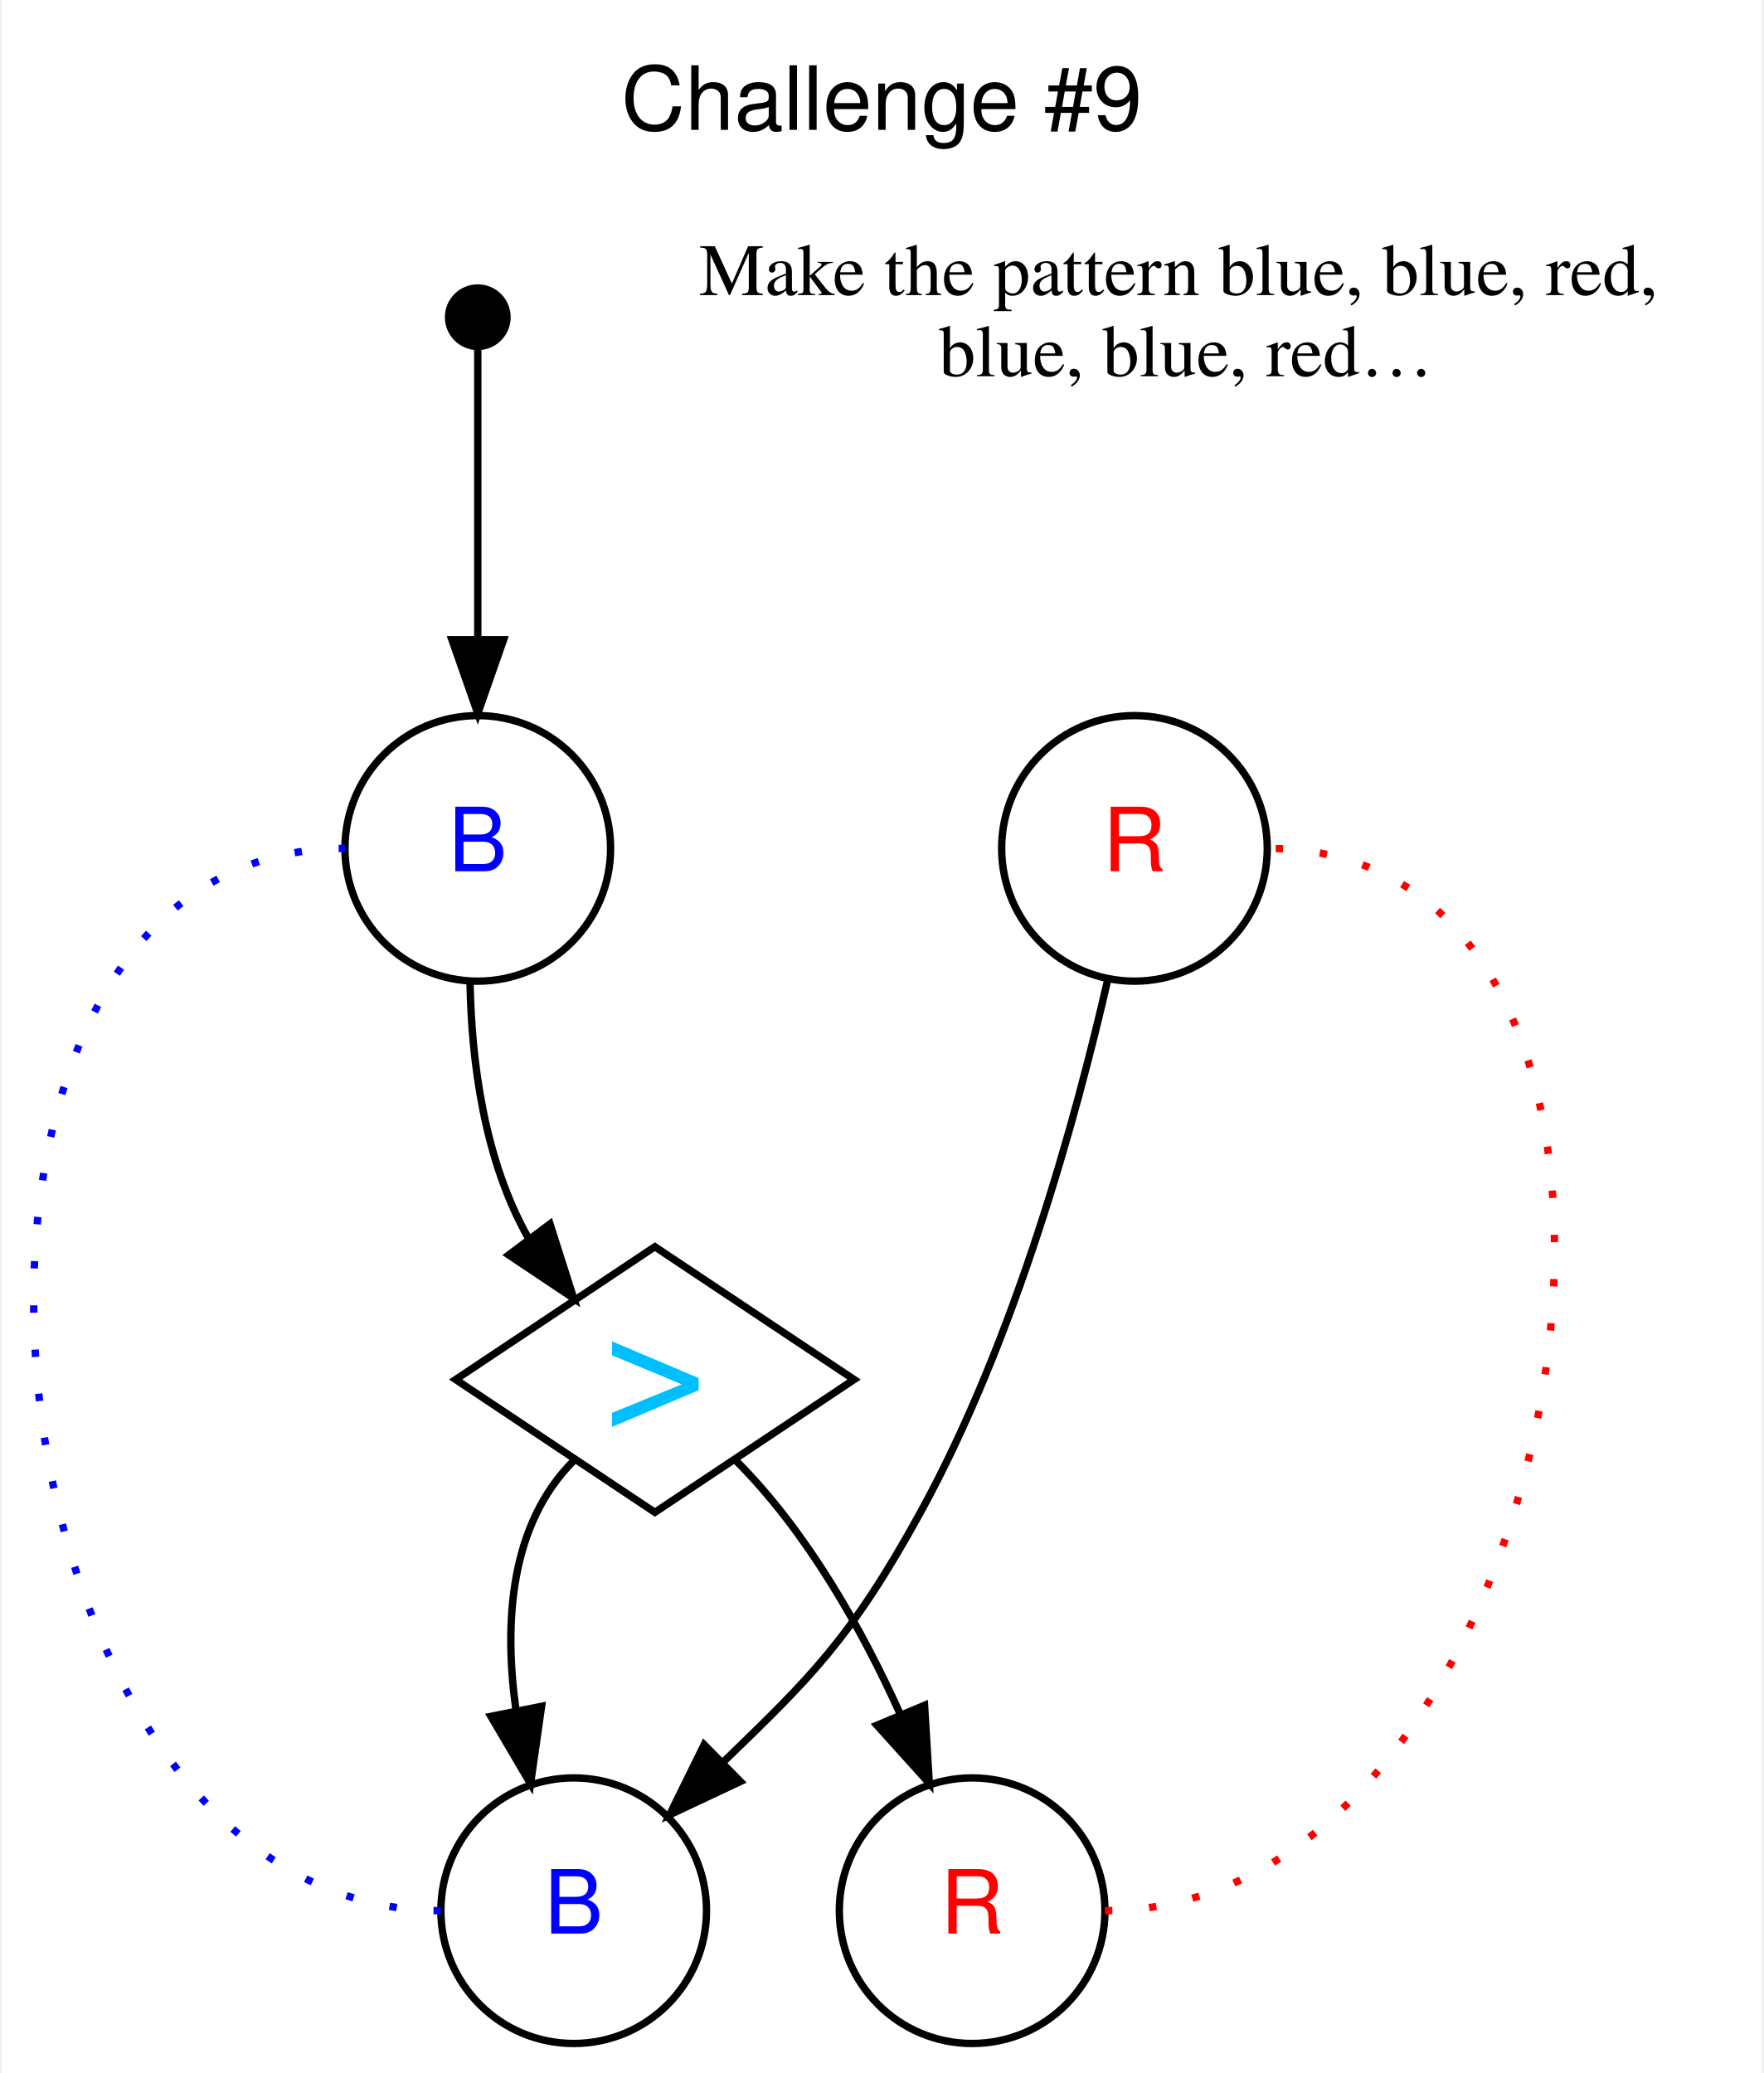
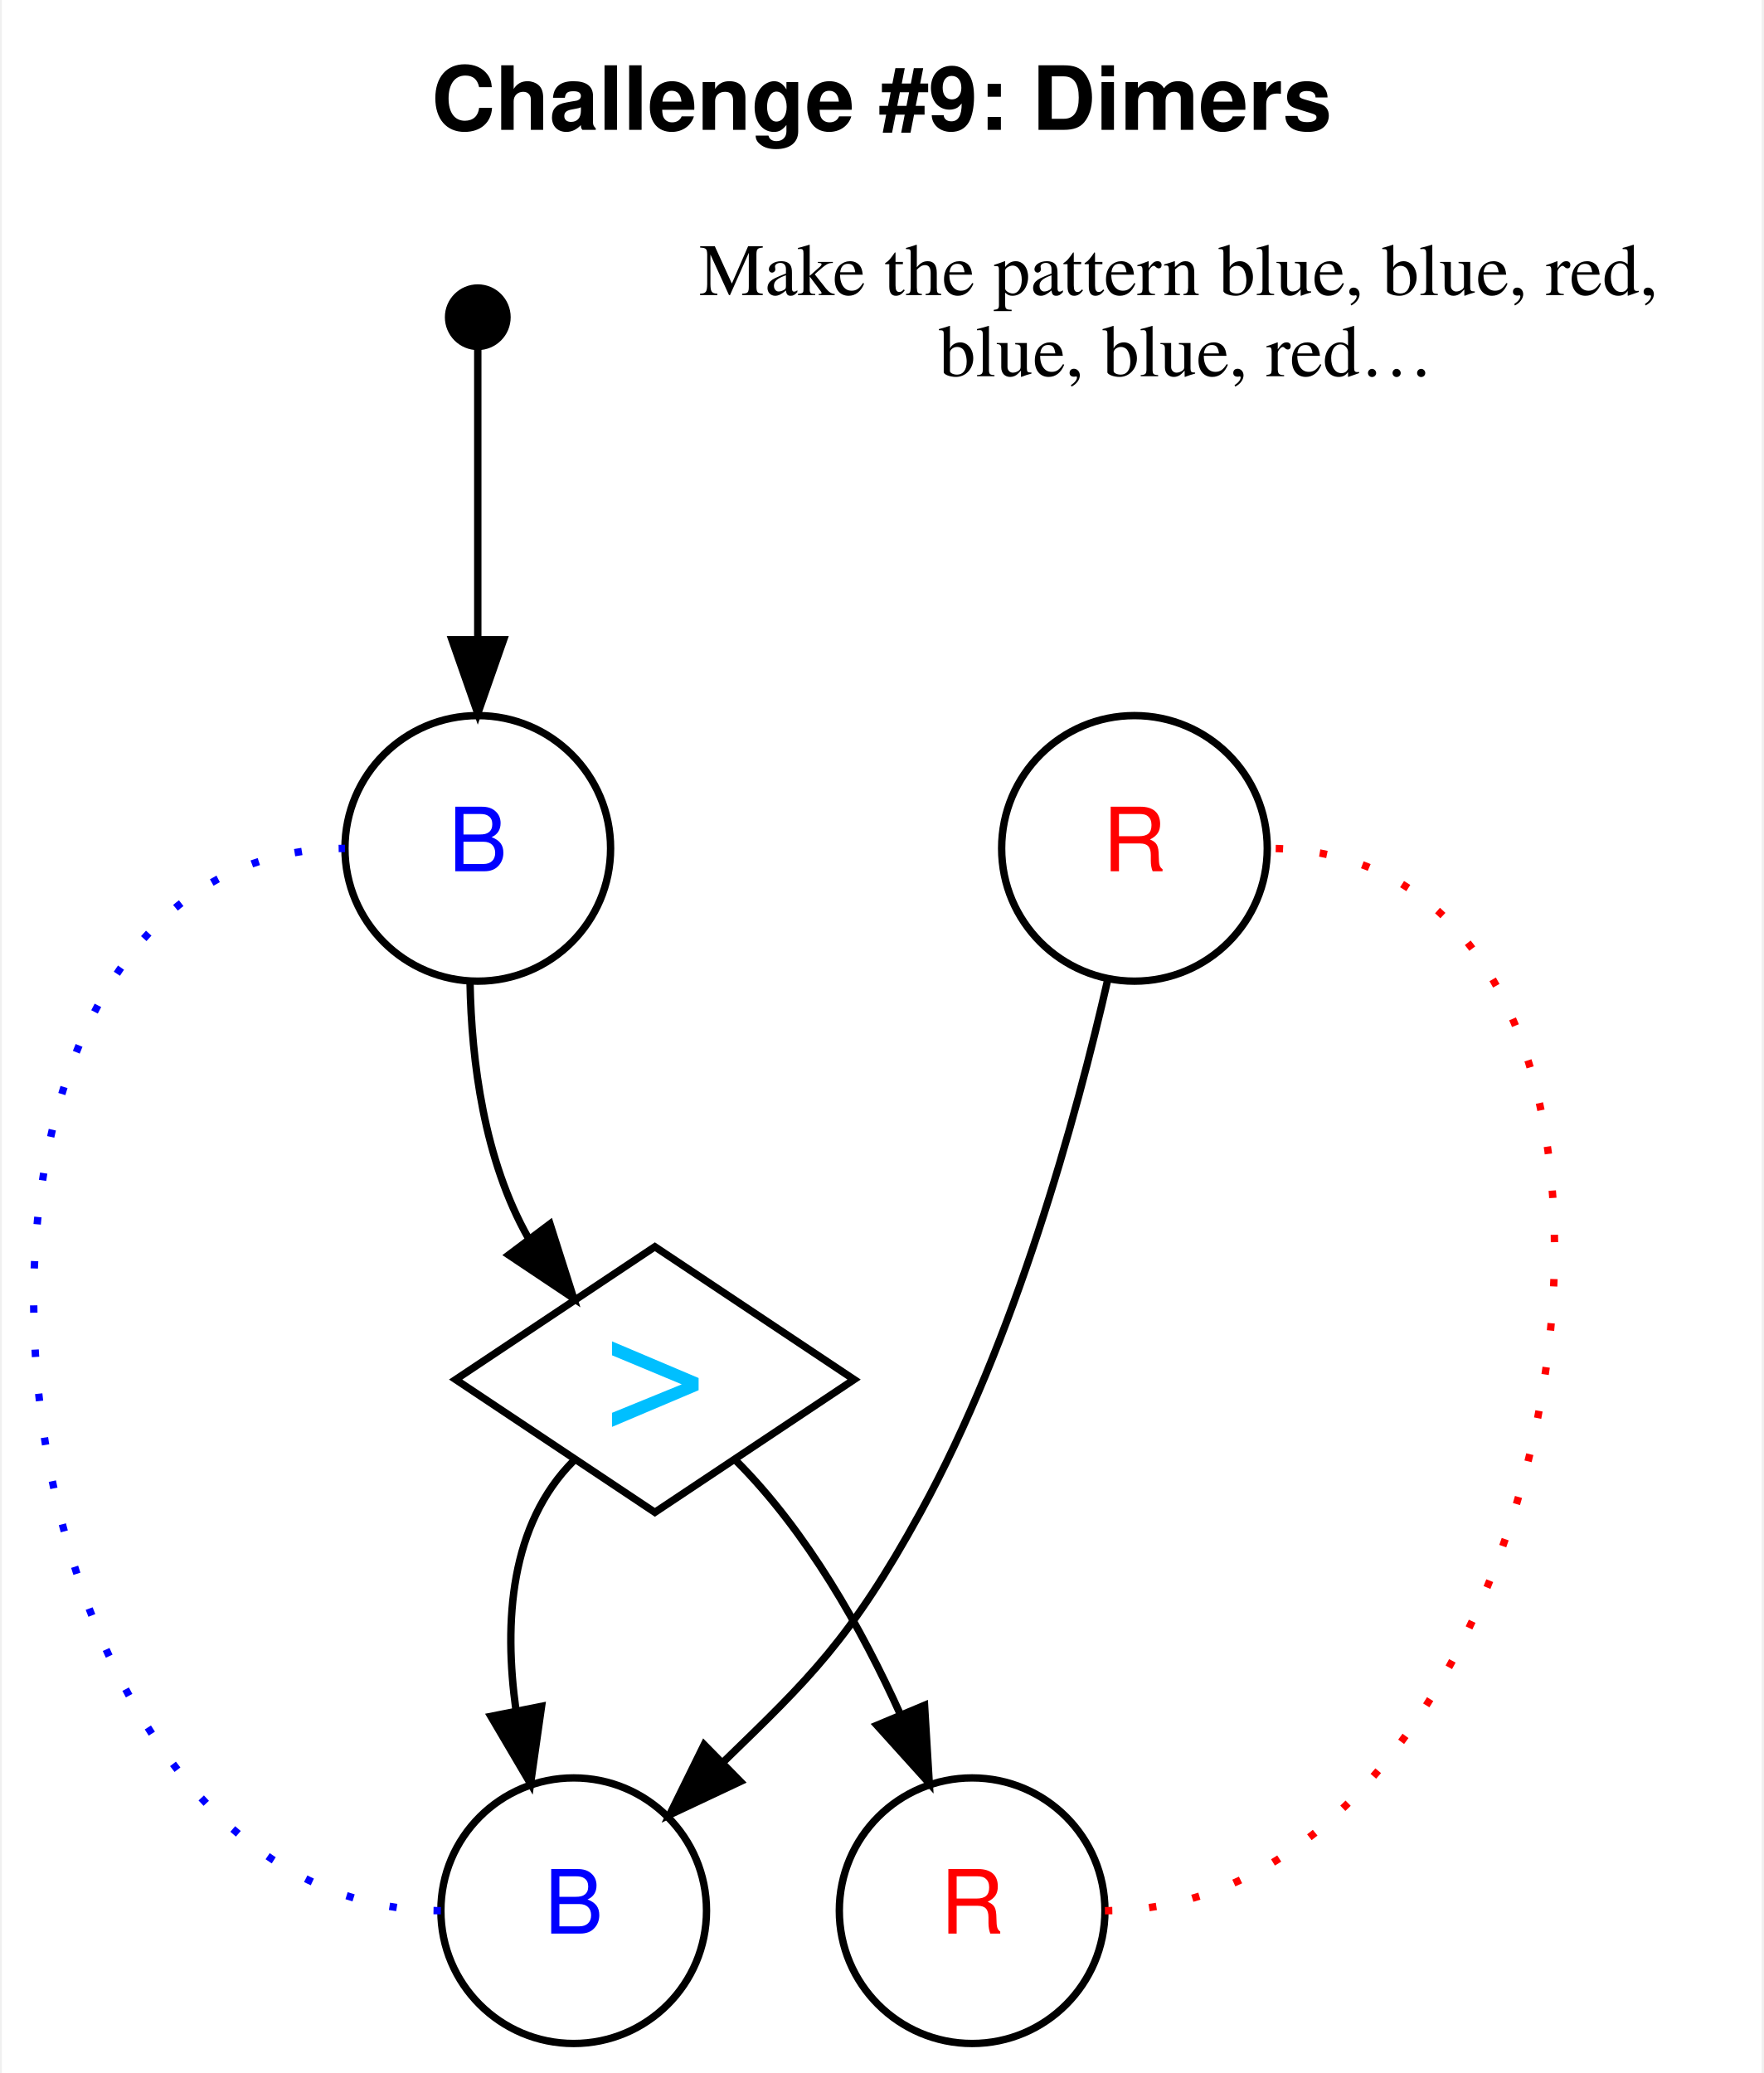
<svg xmlns="http://www.w3.org/2000/svg" width="239pt" height="281pt" viewBox="0.00 0.00 238.51 281.00">
  <g id="graph0" class="graph" transform="scale(1 1) rotate(0) translate(4 277)">
    <polygon fill="#ffffff" stroke="transparent" points="-4,4 -4,-277 234.508,-277 234.508,4 -4,4" />
-     <text text-anchor="middle" x="115.254" y="-259.4" font-family="Helvetica,sans-Serif" font-size="12.00" fill="#000000">Challenge #9</text>
+     <text text-anchor="middle" x="115.254" y="-259.4" font-family="Helvetica,sans-Serif" font-weight="bold" font-size="12.00" fill="#000000">Challenge #9: Dimers</text>
    <g id="node1" class="node">
      <ellipse fill="#000000" stroke="#000000" cx="60.508" cy="-234" rx="3.96" ry="3.96" />
    </g>
    <g id="node2" class="node">
      <ellipse fill="none" stroke="#000000" cx="60.508" cy="-162" rx="18" ry="18" />
      <text text-anchor="middle" x="60.508" y="-158.9" font-family="Helvetica,sans-Serif" font-size="12.00" fill="#0000ff">B</text>
    </g>
    <g id="edge4" class="edge">
      <path fill="none" stroke="#000000" d="M60.508,-229.712C60.508,-222.062 60.508,-205.472 60.508,-190.629" />
      <polygon fill="#000000" stroke="#000000" points="64.008,-190.282 60.508,-180.282 57.008,-190.282 64.008,-190.282" />
    </g>
    <g id="node7" class="node">
      <polygon fill="none" stroke="#000000" points="84.508,-108 57.508,-90 84.508,-72 111.508,-90 84.508,-108" />
      <text text-anchor="middle" x="84.508" y="-83.8" font-family="Helvetica,sans-Serif" font-size="24.00" fill="#00bfff">&gt;</text>
    </g>
    <g id="edge5" class="edge">
      <path fill="none" stroke="#000000" d="M59.459,-143.802C59.655,-133.173 61.343,-119.804 67.366,-109.169" />
      <polygon fill="#000000" stroke="#000000" points="70.296,-111.096 73.508,-101 64.701,-106.89 70.296,-111.096" />
    </g>
    <g id="node3" class="node">
      <ellipse fill="none" stroke="#000000" cx="73.508" cy="-18" rx="18" ry="18" />
      <text text-anchor="middle" x="73.508" y="-14.9" font-family="Helvetica,sans-Serif" font-size="12.00" fill="#0000ff">B</text>
    </g>
    <g id="edge1" class="edge">
      <path fill="none" stroke="#0000ff" stroke-dasharray="1,5" d="M55.508,-18C-8.753,-18 -21.753,-162 42.508,-162" />
    </g>
    <g id="node5" class="node">
      <ellipse fill="none" stroke="#000000" cx="127.508" cy="-18" rx="18" ry="18" />
      <text text-anchor="middle" x="127.508" y="-14.9" font-family="Helvetica,sans-Serif" font-size="12.00" fill="#ff0000">R</text>
    </g>
    <g id="node4" class="node">
      <ellipse fill="none" stroke="#000000" cx="149.508" cy="-162" rx="18" ry="18" />
      <text text-anchor="middle" x="149.508" y="-158.9" font-family="Helvetica,sans-Serif" font-size="12.00" fill="#ff0000">R</text>
    </g>
    <g id="edge6" class="edge">
      <path fill="none" stroke="#000000" d="M145.905,-144.284C141.62,-125.53 133.384,-95.457 120.508,-72 110.985,-54.653 105.321,-49.355 93.941,-38.305" />
      <polygon fill="#000000" stroke="#000000" points="96.093,-35.513 86.508,-31 91.187,-40.506 96.093,-35.513" />
    </g>
    <g id="edge2" class="edge">
      <path fill="none" stroke="#ff0000" stroke-dasharray="1,5" d="M145.508,-18C210.25,-18 232.25,-162 167.508,-162" />
    </g>
    <g id="node6" class="node">
      <text text-anchor="start" x="90.508" y="-237" font-family="Times" font-size="10.00" fill="#000000">Make the pattern blue, blue, red,</text>
      <text text-anchor="middle" x="156.508" y="-226" font-family="Times" font-size="10.00" fill="#000000">blue, blue, red…</text>
    </g>
    <g id="edge7" class="edge">
      <path fill="none" stroke="#000000" d="M73.508,-79C64.878,-70.37 64.018,-57.148 65.681,-45.218" />
      <polygon fill="#000000" stroke="#000000" points="69.153,-45.703 67.66,-35.214 62.286,-44.344 69.153,-45.703" />
    </g>
    <g id="edge8" class="edge">
      <path fill="none" stroke="#000000" d="M95.508,-79C105.153,-69.355 112.556,-56.194 117.8,-44.567" />
      <polygon fill="#000000" stroke="#000000" points="121.059,-45.846 121.699,-35.27 114.604,-43.138 121.059,-45.846" />
    </g>
  </g>
</svg>
